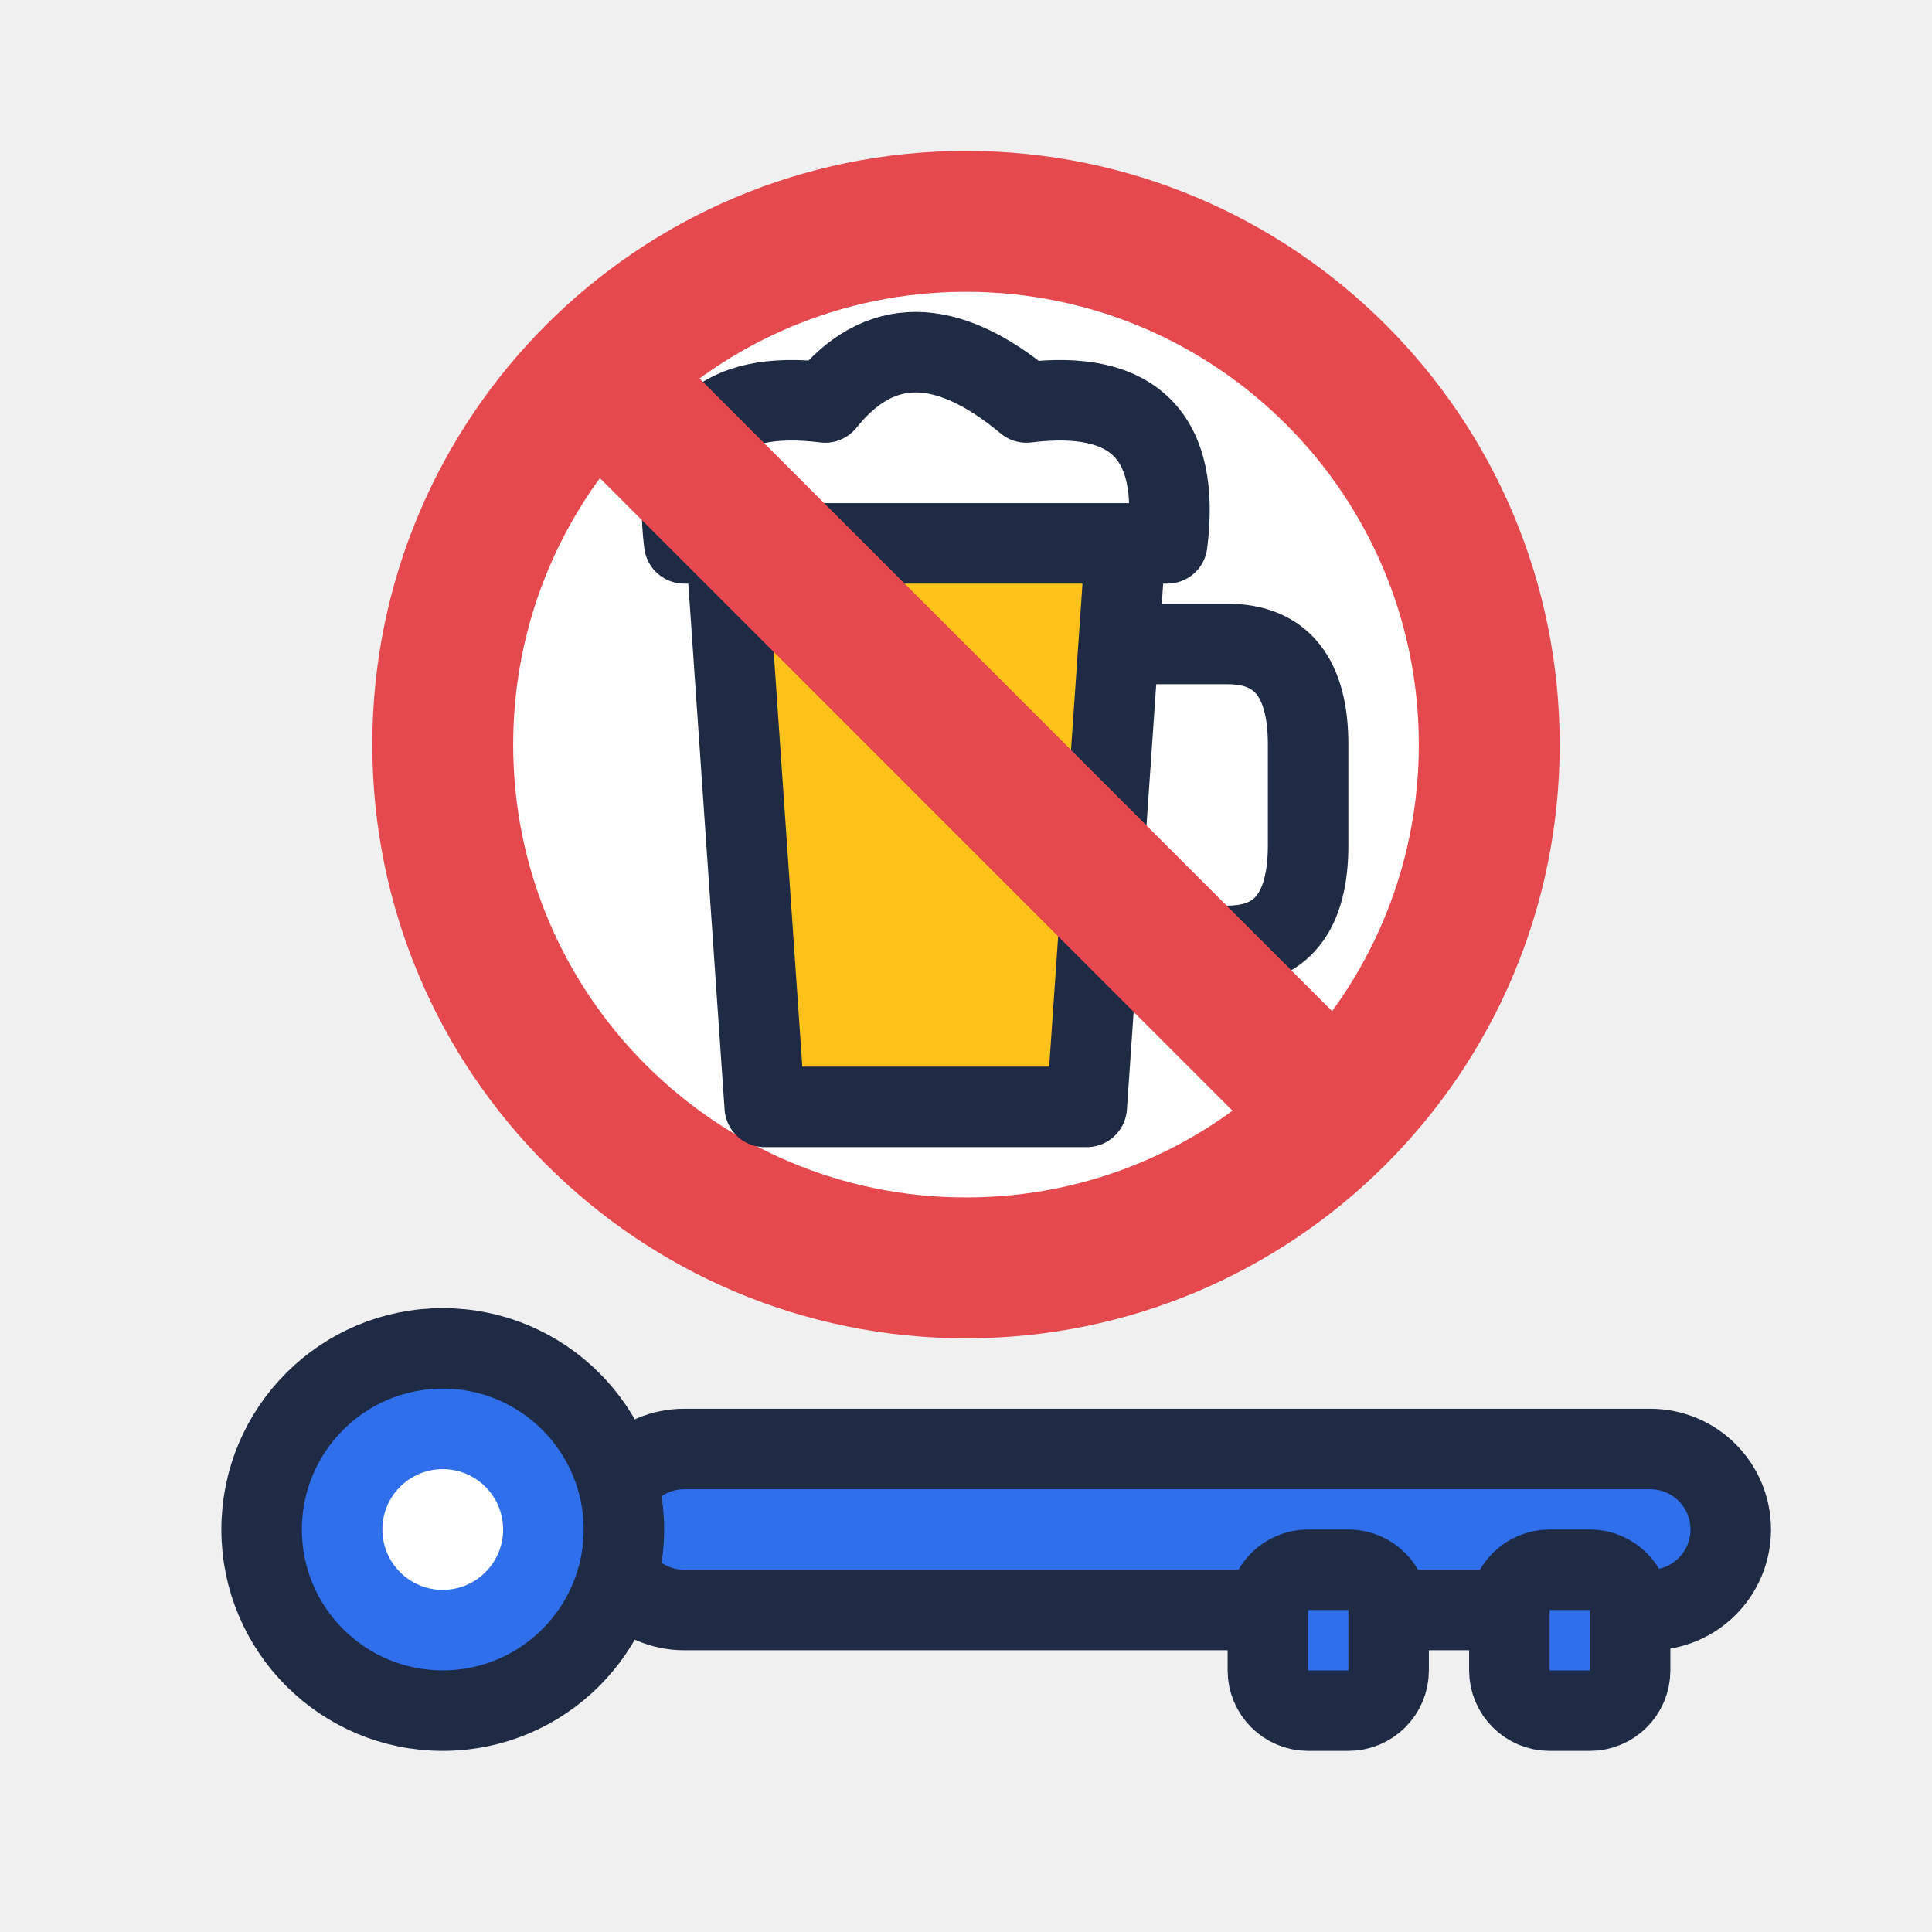
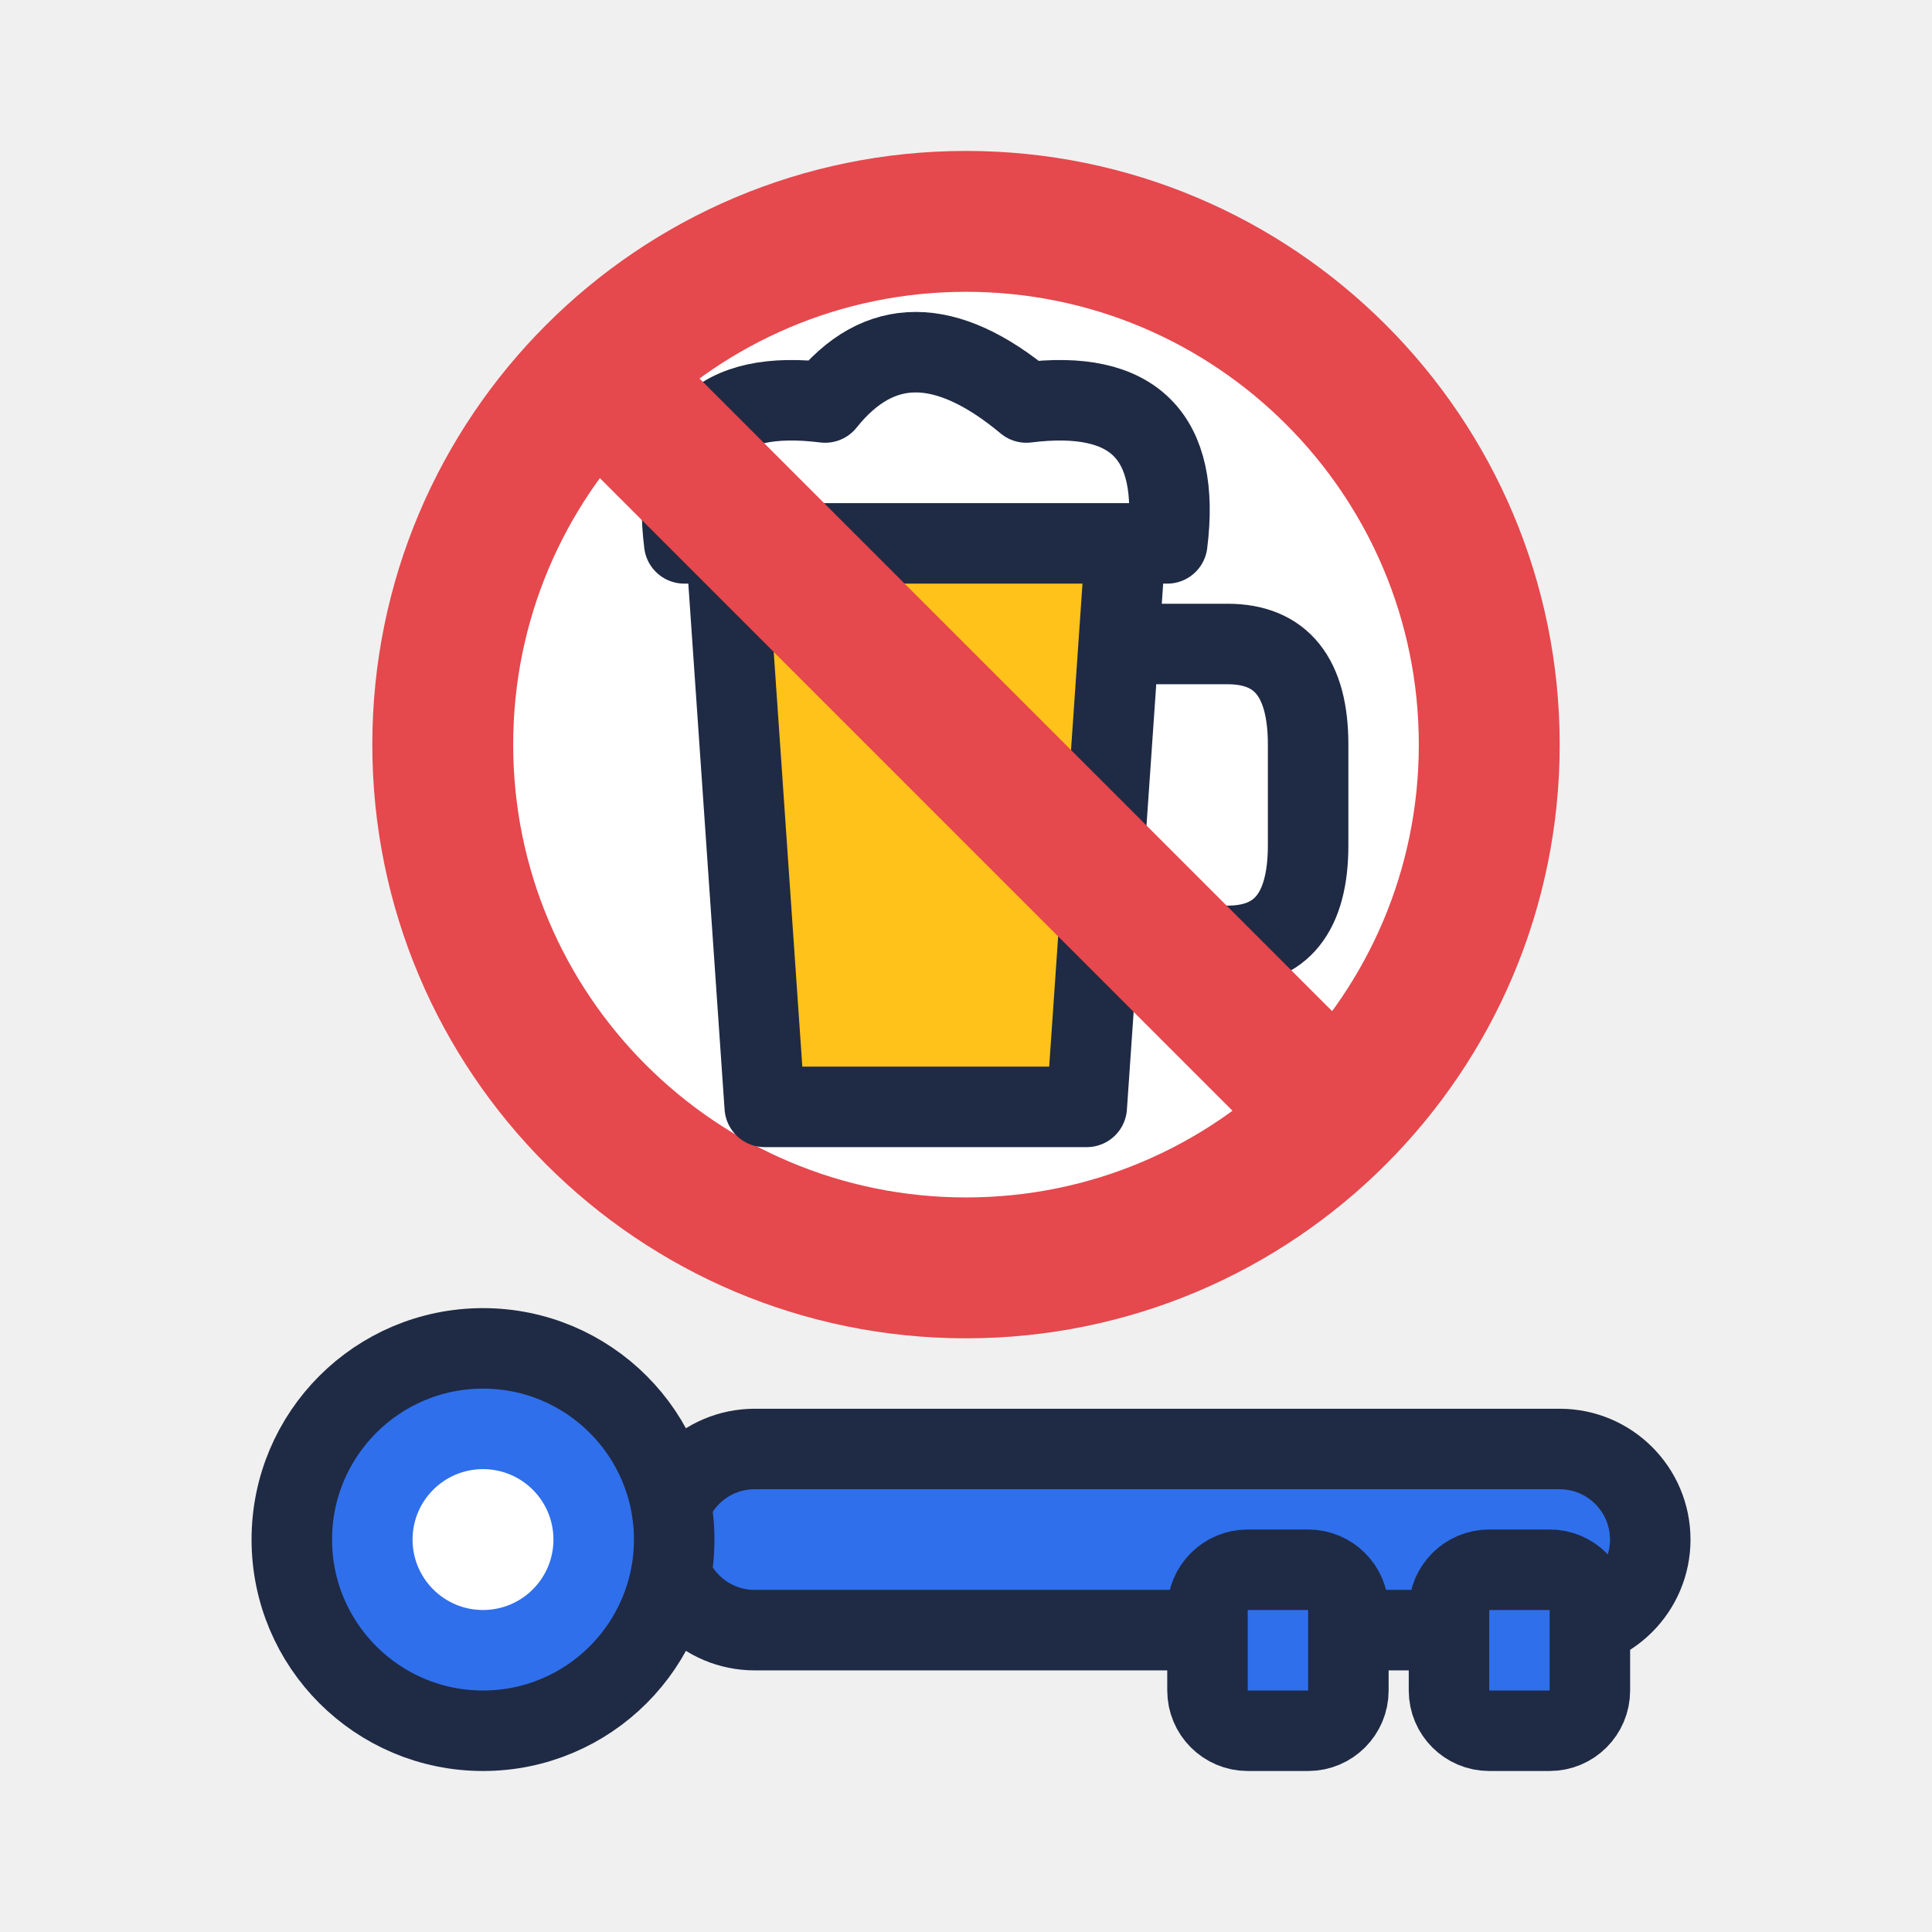
<svg xmlns="http://www.w3.org/2000/svg" viewBox="0 0 96 96">
  <circle cx="48" cy="37" r="26" fill="#ffffff" stroke="#e5484d" stroke-width="7" />
  <path d="M36 26H56L54 55H38Z" fill="#ffc21a" stroke="#1f2a44" stroke-width="4" stroke-linejoin="round" />
  <path d="M56 32H61Q65 32 65 37V42Q65 47 61 47H55" fill="none" stroke="#1f2a44" stroke-width="4" stroke-linecap="round" stroke-linejoin="round" />
  <path d="M34 27Q33 19 41 20Q45 15 51 20Q59 19 58 27Z" fill="#ffffff" stroke="#1f2a44" stroke-width="4" stroke-linejoin="round" />
  <path d="M31 20L65 54" stroke="#e5484d" stroke-width="7" />
  <g fill="#2f6feb" stroke="#1f2a44" stroke-width="4" stroke-linejoin="round">
-     <rect x="30" y="72" width="56" height="8" rx="4" />
-     <rect x="63" y="78" width="6" height="7" rx="2" />
-     <rect x="75" y="78" width="6" height="7" rx="2" />
-     <circle cx="22" cy="76" r="9" />
+     <rect x="33" y="72" width="49" height="9" rx="4.5" />
+     <rect x="60" y="78" width="7" height="8" rx="2" />
+     <rect x="72" y="78" width="7" height="8" rx="2" />
+     <circle cx="24" cy="76.5" r="9.5" />
  </g>
-   <circle cx="22" cy="76" r="3" fill="#ffffff" />
+   <circle cx="24" cy="76.5" r="3.5" fill="#ffffff" />
</svg>
